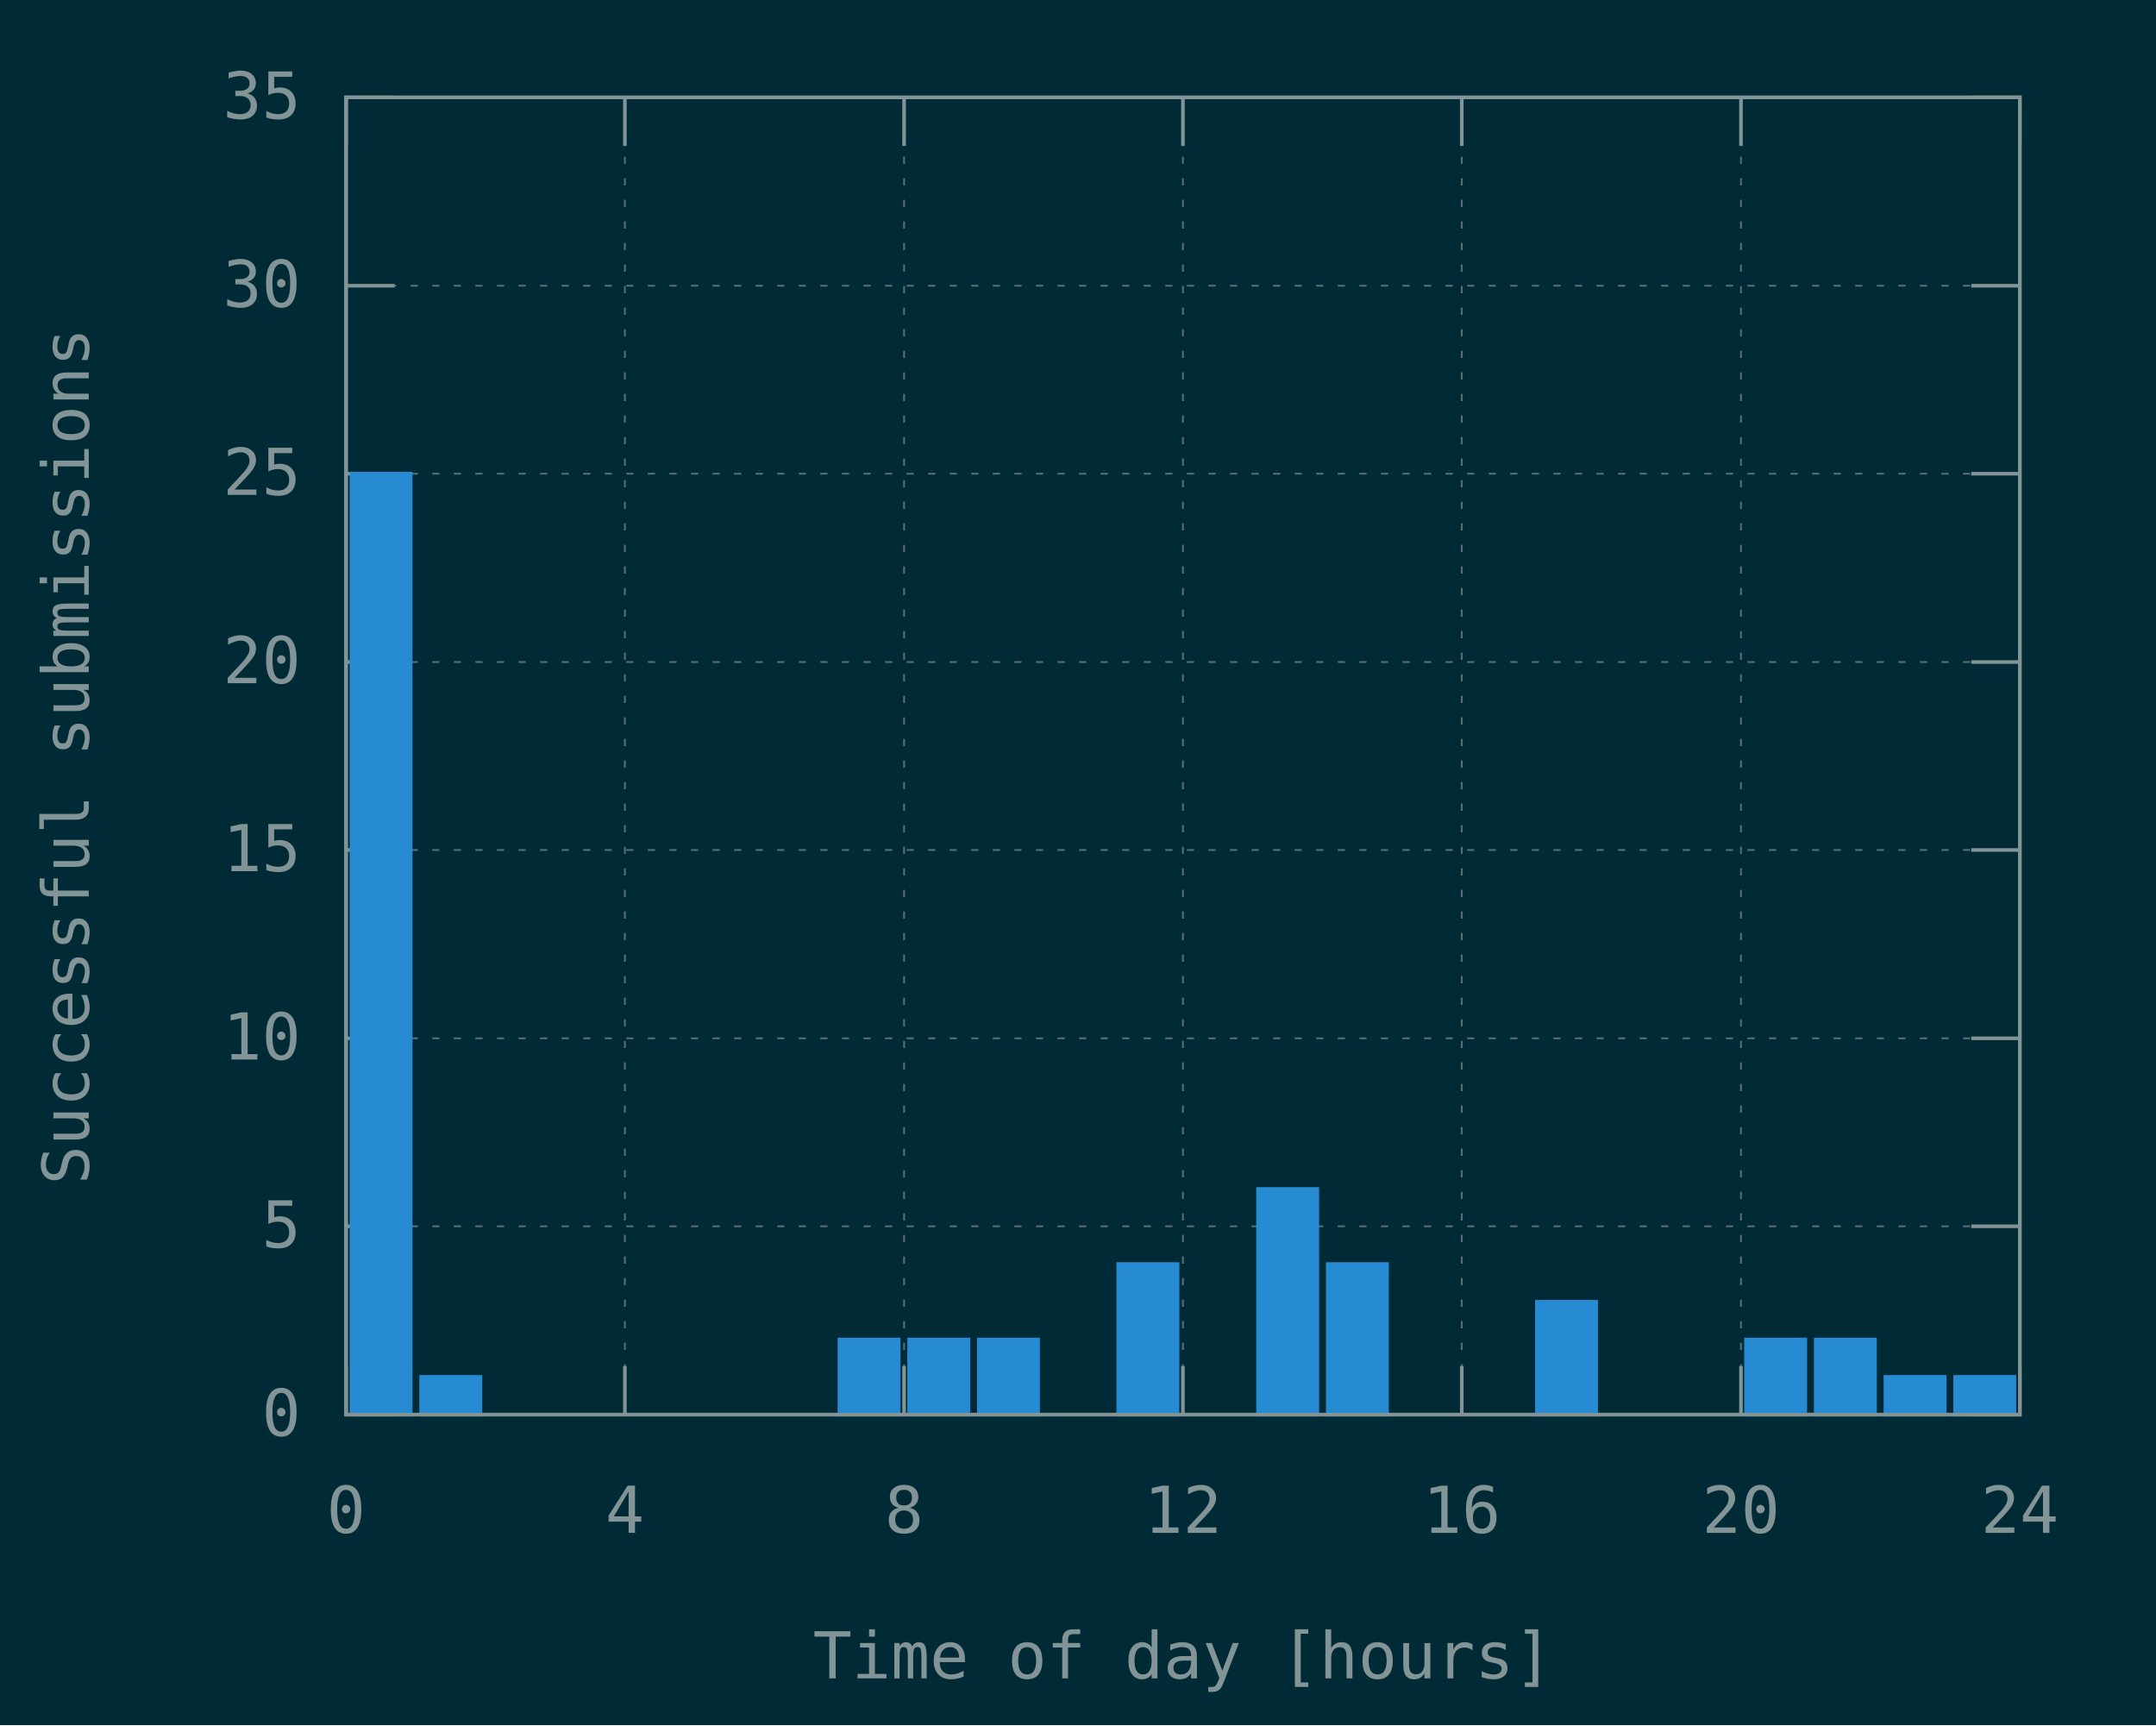
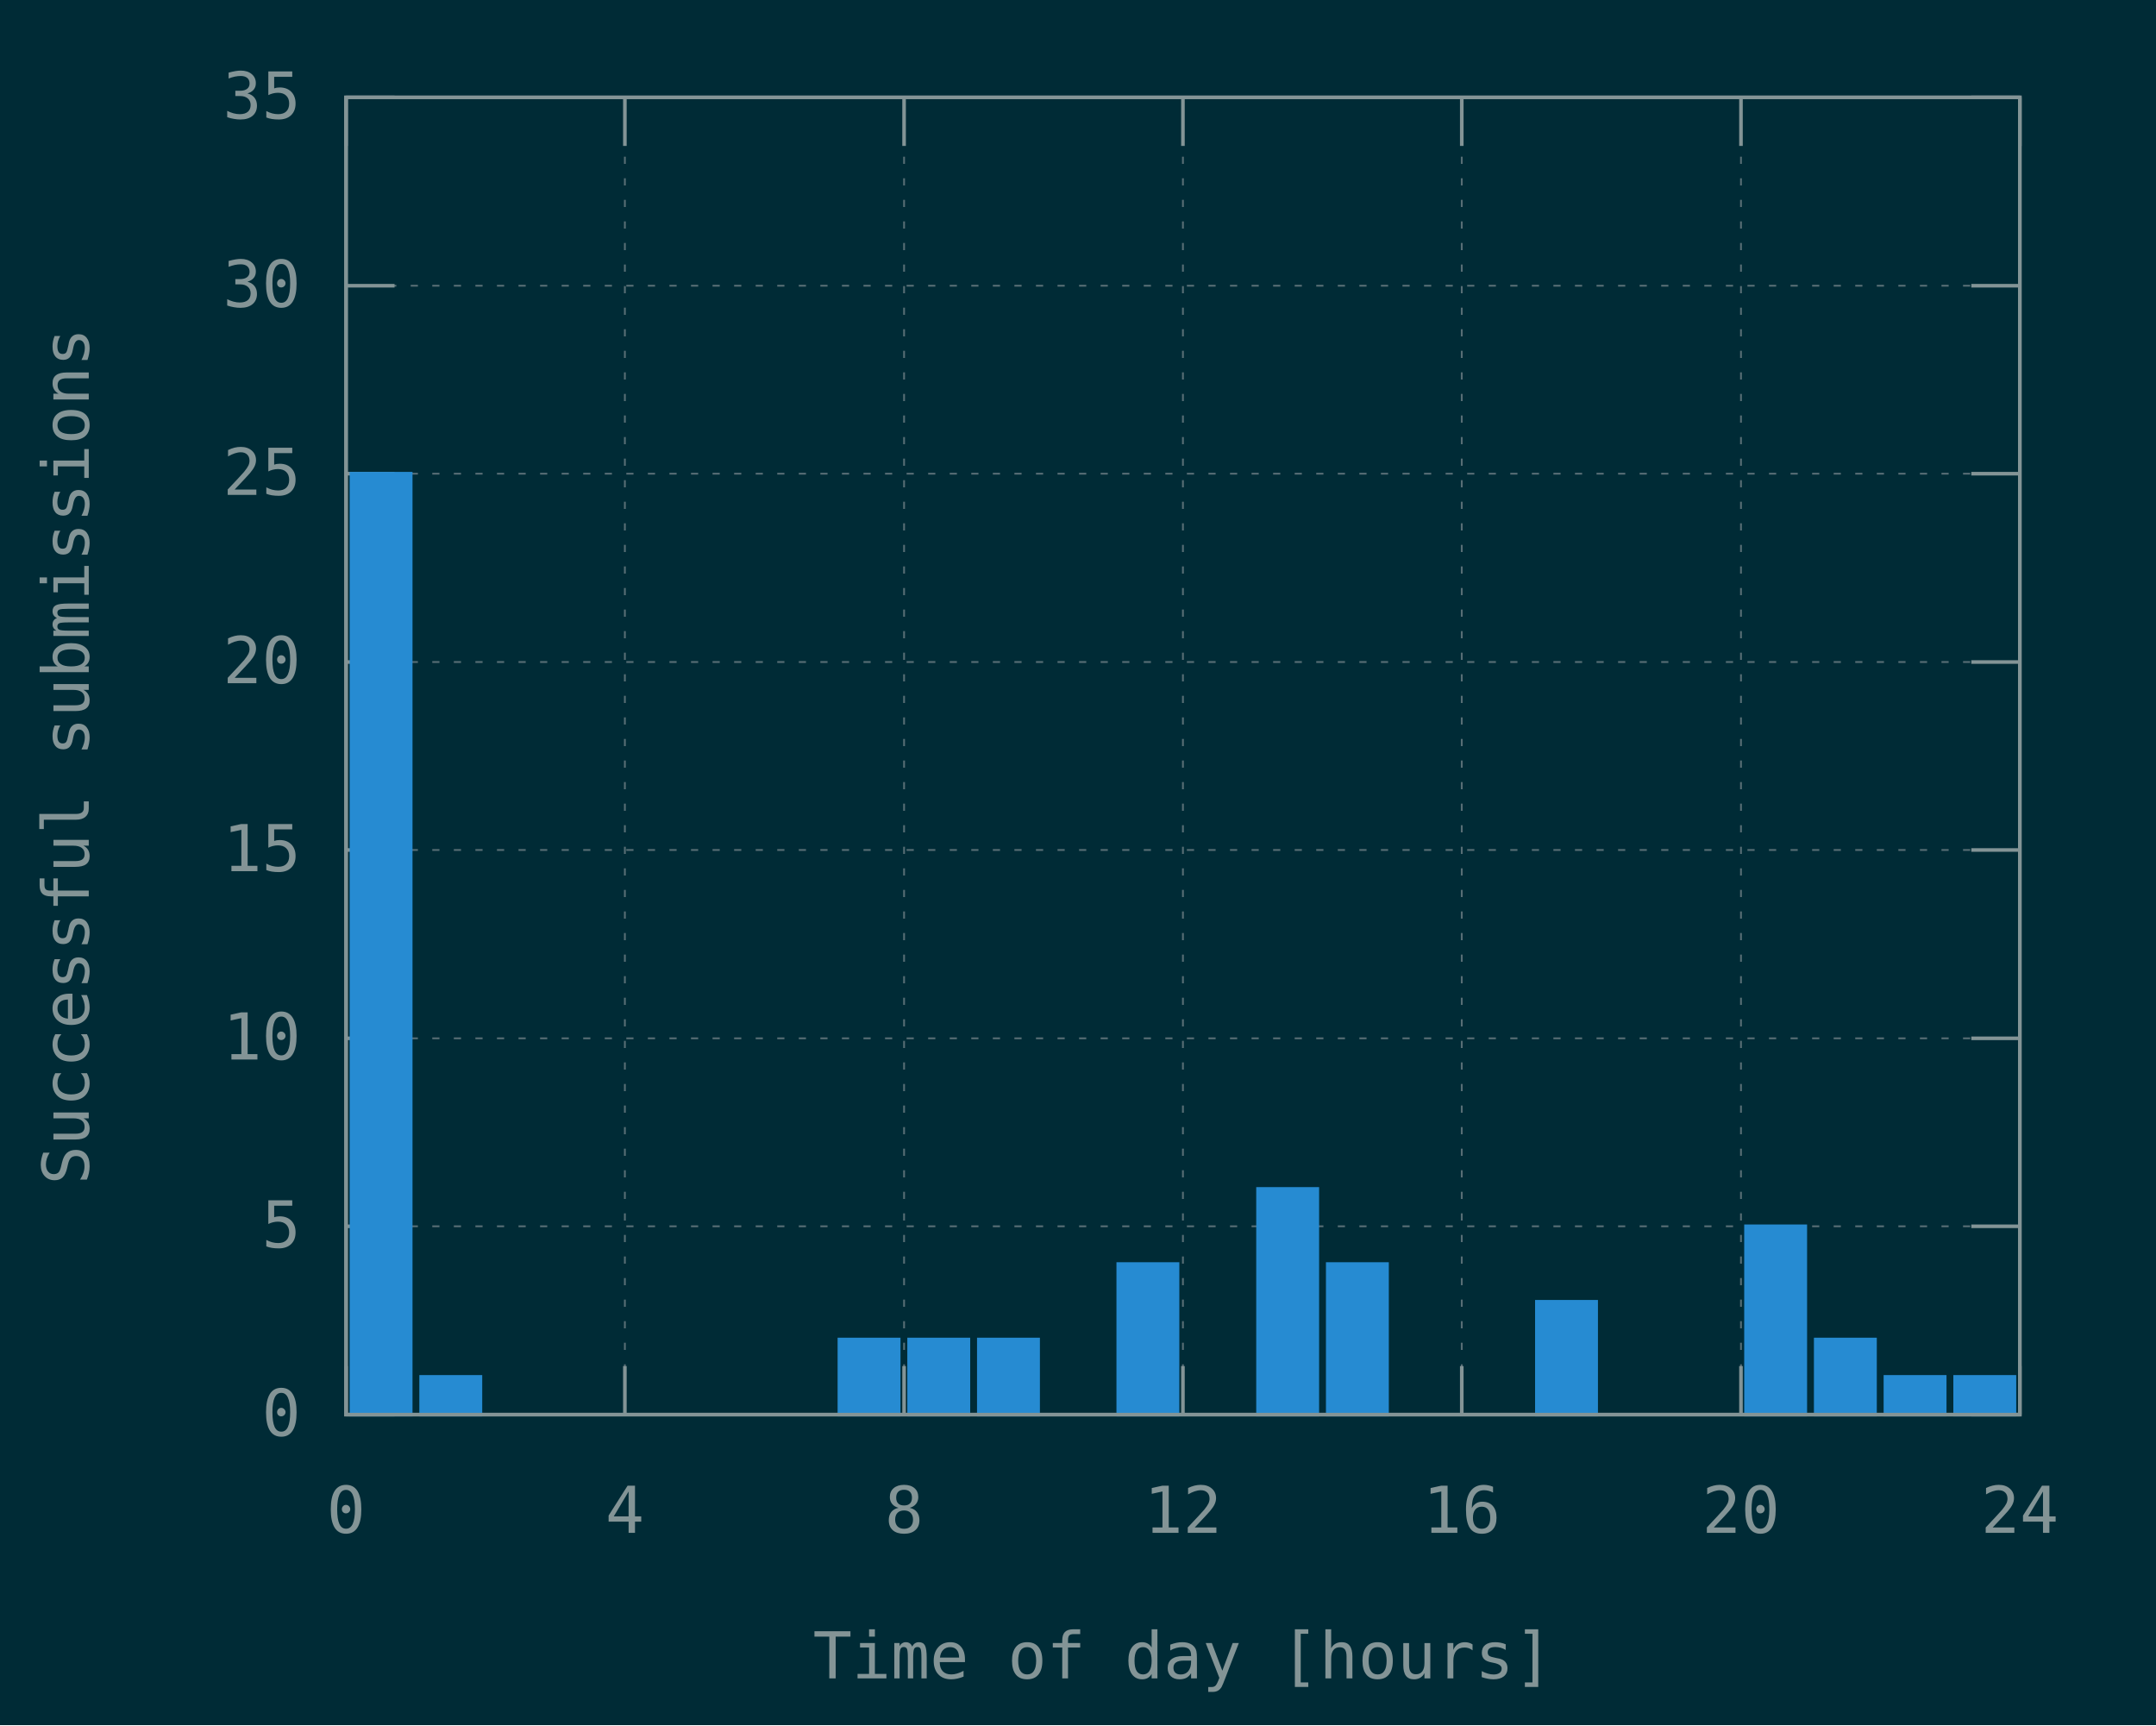
<svg xmlns="http://www.w3.org/2000/svg" xmlns:xlink="http://www.w3.org/1999/xlink" width="600" height="480" viewBox="0 0 600 480">
  <g id="gnuplot_canvas">
    <rect x="0" y="0" width="600" height="480" fill="#002b36" />
    <defs>
      <circle id="gpDot" r="0.5" stroke-width="0.5" stroke="currentColor" />
      <path id="gpPt0" stroke-width="0.148" stroke="currentColor" d="M-1,0 h2 M0,-1 v2" />
      <path id="gpPt1" stroke-width="0.148" stroke="currentColor" d="M-1,-1 L1,1 M1,-1 L-1,1" />
      <path id="gpPt2" stroke-width="0.148" stroke="currentColor" d="M-1,0 L1,0 M0,-1 L0,1 M-1,-1 L1,1 M-1,1 L1,-1" />
      <rect id="gpPt3" stroke-width="0.148" stroke="currentColor" x="-1" y="-1" width="2" height="2" />
      <rect id="gpPt4" stroke-width="0.148" stroke="currentColor" fill="currentColor" x="-1" y="-1" width="2" height="2" />
      <circle id="gpPt5" stroke-width="0.148" stroke="currentColor" cx="0" cy="0" r="1" />
      <use xlink:href="#gpPt5" id="gpPt6" fill="currentColor" stroke="none" />
      <path id="gpPt7" stroke-width="0.148" stroke="currentColor" d="M0,-1.33 L-1.33,0.67 L1.33,0.67 z" />
      <use xlink:href="#gpPt7" id="gpPt8" fill="currentColor" stroke="none" />
      <use xlink:href="#gpPt7" id="gpPt9" stroke="currentColor" transform="rotate(180)" />
      <use xlink:href="#gpPt9" id="gpPt10" fill="currentColor" stroke="none" />
      <use xlink:href="#gpPt3" id="gpPt11" stroke="currentColor" transform="rotate(45)" />
      <use xlink:href="#gpPt11" id="gpPt12" fill="currentColor" stroke="none" />
      <path id="gpPt13" stroke-width="0.148" stroke="currentColor" d="M0,1.330 L1.265,0.411 L0.782,-1.067 L-0.782,-1.076 L-1.265,0.411 z" />
      <use xlink:href="#gpPt13" id="gpPt14" fill="currentColor" stroke="none" />
      <filter id="textbox" filterUnits="objectBoundingBox" x="0" y="0" height="1" width="1">
        <feFlood flood-color="#002B36" flood-opacity="1" result="bgnd" />
        <feComposite in="SourceGraphic" in2="bgnd" operator="atop" />
      </filter>
      <filter id="greybox" filterUnits="objectBoundingBox" x="0" y="0" height="1" width="1">
        <feFlood flood-color="lightgrey" flood-opacity="1" result="grey" />
        <feComposite in="SourceGraphic" in2="grey" operator="atop" />
      </filter>
    </defs>
    <g fill="none" color="#002B36" stroke="currentColor" stroke-width="1.00" stroke-linecap="butt" stroke-linejoin="miter">
</g>
    <g fill="none" color="black" stroke="currentColor" stroke-width="1.00" stroke-linecap="butt" stroke-linejoin="miter">
</g>
    <g fill="none" color="black" stroke="rgb(131, 148, 150)" stroke-width="0.50" stroke-linecap="butt" stroke-linejoin="miter">
</g>
    <g fill="none" color="gray" stroke="currentColor" stroke-width="0.50" stroke-linecap="butt" stroke-linejoin="miter">
      <path stroke="rgb( 88, 110, 117)" stroke-dasharray="2,4" class="gridline" d="M96.3,393.6 L562.1,393.6  " />
    </g>
    <g fill="none" color="gray" stroke="rgb( 88, 110, 117)" stroke-width="1.00" stroke-linecap="butt" stroke-linejoin="miter">
</g>
    <g fill="none" color="black" stroke="currentColor" stroke-width="1.00" stroke-linecap="butt" stroke-linejoin="miter">
      <path stroke="rgb(131, 148, 150)" d="M96.3,393.6 L109.8,393.6 M562.1,393.6 L548.6,393.6  " />
      <g transform="translate(83.7,399.5)" stroke="none" fill="rgb(131,148,150)" font-family="Inconsolata" font-size="18.00" text-anchor="end">
        <text>
          <tspan font-family="Inconsolata"> 0</tspan>
        </text>
      </g>
    </g>
    <g fill="none" color="black" stroke="currentColor" stroke-width="1.00" stroke-linecap="butt" stroke-linejoin="miter">
</g>
    <g fill="none" color="black" stroke="rgb(131, 148, 150)" stroke-width="0.50" stroke-linecap="butt" stroke-linejoin="miter">
</g>
    <g fill="none" color="gray" stroke="currentColor" stroke-width="0.50" stroke-linecap="butt" stroke-linejoin="miter">
      <path stroke="rgb( 88, 110, 117)" stroke-dasharray="2,4" class="gridline" d="M96.3,341.2 L562.1,341.2  " />
    </g>
    <g fill="none" color="gray" stroke="rgb( 88, 110, 117)" stroke-width="1.00" stroke-linecap="butt" stroke-linejoin="miter">
</g>
    <g fill="none" color="black" stroke="currentColor" stroke-width="1.00" stroke-linecap="butt" stroke-linejoin="miter">
      <path stroke="rgb(131, 148, 150)" d="M96.3,341.2 L109.8,341.2 M562.1,341.2 L548.6,341.2  " />
      <g transform="translate(83.7,347.1)" stroke="none" fill="rgb(131,148,150)" font-family="Inconsolata" font-size="18.00" text-anchor="end">
        <text>
          <tspan font-family="Inconsolata"> 5</tspan>
        </text>
      </g>
    </g>
    <g fill="none" color="black" stroke="currentColor" stroke-width="1.00" stroke-linecap="butt" stroke-linejoin="miter">
</g>
    <g fill="none" color="black" stroke="rgb(131, 148, 150)" stroke-width="0.50" stroke-linecap="butt" stroke-linejoin="miter">
</g>
    <g fill="none" color="gray" stroke="currentColor" stroke-width="0.50" stroke-linecap="butt" stroke-linejoin="miter">
      <path stroke="rgb( 88, 110, 117)" stroke-dasharray="2,4" class="gridline" d="M96.3,288.9 L562.1,288.9  " />
    </g>
    <g fill="none" color="gray" stroke="rgb( 88, 110, 117)" stroke-width="1.00" stroke-linecap="butt" stroke-linejoin="miter">
</g>
    <g fill="none" color="black" stroke="currentColor" stroke-width="1.00" stroke-linecap="butt" stroke-linejoin="miter">
      <path stroke="rgb(131, 148, 150)" d="M96.3,288.9 L109.8,288.9 M562.1,288.9 L548.6,288.9  " />
      <g transform="translate(83.7,294.8)" stroke="none" fill="rgb(131,148,150)" font-family="Inconsolata" font-size="18.00" text-anchor="end">
        <text>
          <tspan font-family="Inconsolata"> 10</tspan>
        </text>
      </g>
    </g>
    <g fill="none" color="black" stroke="currentColor" stroke-width="1.00" stroke-linecap="butt" stroke-linejoin="miter">
</g>
    <g fill="none" color="black" stroke="rgb(131, 148, 150)" stroke-width="0.50" stroke-linecap="butt" stroke-linejoin="miter">
</g>
    <g fill="none" color="gray" stroke="currentColor" stroke-width="0.50" stroke-linecap="butt" stroke-linejoin="miter">
      <path stroke="rgb( 88, 110, 117)" stroke-dasharray="2,4" class="gridline" d="M96.3,236.5 L562.1,236.5  " />
    </g>
    <g fill="none" color="gray" stroke="rgb( 88, 110, 117)" stroke-width="1.00" stroke-linecap="butt" stroke-linejoin="miter">
</g>
    <g fill="none" color="black" stroke="currentColor" stroke-width="1.00" stroke-linecap="butt" stroke-linejoin="miter">
      <path stroke="rgb(131, 148, 150)" d="M96.3,236.5 L109.8,236.5 M562.1,236.5 L548.6,236.5  " />
      <g transform="translate(83.7,242.4)" stroke="none" fill="rgb(131,148,150)" font-family="Inconsolata" font-size="18.00" text-anchor="end">
        <text>
          <tspan font-family="Inconsolata"> 15</tspan>
        </text>
      </g>
    </g>
    <g fill="none" color="black" stroke="currentColor" stroke-width="1.00" stroke-linecap="butt" stroke-linejoin="miter">
</g>
    <g fill="none" color="black" stroke="rgb(131, 148, 150)" stroke-width="0.50" stroke-linecap="butt" stroke-linejoin="miter">
</g>
    <g fill="none" color="gray" stroke="currentColor" stroke-width="0.50" stroke-linecap="butt" stroke-linejoin="miter">
      <path stroke="rgb( 88, 110, 117)" stroke-dasharray="2,4" class="gridline" d="M96.3,184.2 L562.1,184.2  " />
    </g>
    <g fill="none" color="gray" stroke="rgb( 88, 110, 117)" stroke-width="1.00" stroke-linecap="butt" stroke-linejoin="miter">
</g>
    <g fill="none" color="black" stroke="currentColor" stroke-width="1.00" stroke-linecap="butt" stroke-linejoin="miter">
      <path stroke="rgb(131, 148, 150)" d="M96.3,184.2 L109.8,184.2 M562.1,184.2 L548.6,184.2  " />
      <g transform="translate(83.7,190.1)" stroke="none" fill="rgb(131,148,150)" font-family="Inconsolata" font-size="18.00" text-anchor="end">
        <text>
          <tspan font-family="Inconsolata"> 20</tspan>
        </text>
      </g>
    </g>
    <g fill="none" color="black" stroke="currentColor" stroke-width="1.00" stroke-linecap="butt" stroke-linejoin="miter">
</g>
    <g fill="none" color="black" stroke="rgb(131, 148, 150)" stroke-width="0.50" stroke-linecap="butt" stroke-linejoin="miter">
</g>
    <g fill="none" color="gray" stroke="currentColor" stroke-width="0.50" stroke-linecap="butt" stroke-linejoin="miter">
      <path stroke="rgb( 88, 110, 117)" stroke-dasharray="2,4" class="gridline" d="M96.3,131.8 L562.1,131.8  " />
    </g>
    <g fill="none" color="gray" stroke="rgb( 88, 110, 117)" stroke-width="1.00" stroke-linecap="butt" stroke-linejoin="miter">
</g>
    <g fill="none" color="black" stroke="currentColor" stroke-width="1.00" stroke-linecap="butt" stroke-linejoin="miter">
      <path stroke="rgb(131, 148, 150)" d="M96.3,131.8 L109.8,131.8 M562.1,131.8 L548.6,131.8  " />
      <g transform="translate(83.7,137.7)" stroke="none" fill="rgb(131,148,150)" font-family="Inconsolata" font-size="18.00" text-anchor="end">
        <text>
          <tspan font-family="Inconsolata"> 25</tspan>
        </text>
      </g>
    </g>
    <g fill="none" color="black" stroke="currentColor" stroke-width="1.00" stroke-linecap="butt" stroke-linejoin="miter">
</g>
    <g fill="none" color="black" stroke="rgb(131, 148, 150)" stroke-width="0.50" stroke-linecap="butt" stroke-linejoin="miter">
</g>
    <g fill="none" color="gray" stroke="currentColor" stroke-width="0.50" stroke-linecap="butt" stroke-linejoin="miter">
      <path stroke="rgb( 88, 110, 117)" stroke-dasharray="2,4" class="gridline" d="M96.3,79.5 L562.1,79.5  " />
    </g>
    <g fill="none" color="gray" stroke="rgb( 88, 110, 117)" stroke-width="1.00" stroke-linecap="butt" stroke-linejoin="miter">
</g>
    <g fill="none" color="black" stroke="currentColor" stroke-width="1.00" stroke-linecap="butt" stroke-linejoin="miter">
      <path stroke="rgb(131, 148, 150)" d="M96.3,79.5 L109.8,79.5 M562.1,79.5 L548.6,79.5  " />
      <g transform="translate(83.7,85.4)" stroke="none" fill="rgb(131,148,150)" font-family="Inconsolata" font-size="18.00" text-anchor="end">
        <text>
          <tspan font-family="Inconsolata"> 30</tspan>
        </text>
      </g>
    </g>
    <g fill="none" color="black" stroke="currentColor" stroke-width="1.00" stroke-linecap="butt" stroke-linejoin="miter">
</g>
    <g fill="none" color="black" stroke="rgb(131, 148, 150)" stroke-width="0.50" stroke-linecap="butt" stroke-linejoin="miter">
</g>
    <g fill="none" color="gray" stroke="currentColor" stroke-width="0.50" stroke-linecap="butt" stroke-linejoin="miter">
      <path stroke="rgb( 88, 110, 117)" stroke-dasharray="2,4" class="gridline" d="M96.3,27.1 L562.1,27.1  " />
    </g>
    <g fill="none" color="gray" stroke="rgb( 88, 110, 117)" stroke-width="1.00" stroke-linecap="butt" stroke-linejoin="miter">
</g>
    <g fill="none" color="black" stroke="currentColor" stroke-width="1.00" stroke-linecap="butt" stroke-linejoin="miter">
      <path stroke="rgb(131, 148, 150)" d="M96.3,27.1 L109.8,27.1 M562.1,27.1 L548.6,27.1  " />
      <g transform="translate(83.7,33.0)" stroke="none" fill="rgb(131,148,150)" font-family="Inconsolata" font-size="18.00" text-anchor="end">
        <text>
          <tspan font-family="Inconsolata"> 35</tspan>
        </text>
      </g>
    </g>
    <g fill="none" color="black" stroke="currentColor" stroke-width="1.00" stroke-linecap="butt" stroke-linejoin="miter">
</g>
    <g fill="none" color="black" stroke="rgb(131, 148, 150)" stroke-width="0.50" stroke-linecap="butt" stroke-linejoin="miter">
</g>
    <g fill="none" color="gray" stroke="currentColor" stroke-width="0.50" stroke-linecap="butt" stroke-linejoin="miter">
      <path stroke="rgb( 88, 110, 117)" stroke-dasharray="2,4" class="gridline" d="M96.3,393.6 L96.3,27.1  " />
    </g>
    <g fill="none" color="gray" stroke="rgb( 88, 110, 117)" stroke-width="1.00" stroke-linecap="butt" stroke-linejoin="miter">
</g>
    <g fill="none" color="black" stroke="currentColor" stroke-width="1.00" stroke-linecap="butt" stroke-linejoin="miter">
      <path stroke="rgb(131, 148, 150)" d="M96.3,393.6 L96.3,380.1 M96.3,27.1 L96.3,40.6  " />
      <g transform="translate(96.3,426.5)" stroke="none" fill="rgb(131,148,150)" font-family="Inconsolata" font-size="18.00" text-anchor="middle">
        <text>
          <tspan font-family="Inconsolata"> 0</tspan>
        </text>
      </g>
    </g>
    <g fill="none" color="black" stroke="currentColor" stroke-width="1.00" stroke-linecap="butt" stroke-linejoin="miter">
</g>
    <g fill="none" color="black" stroke="rgb(131, 148, 150)" stroke-width="0.50" stroke-linecap="butt" stroke-linejoin="miter">
</g>
    <g fill="none" color="gray" stroke="currentColor" stroke-width="0.50" stroke-linecap="butt" stroke-linejoin="miter">
      <path stroke="rgb( 88, 110, 117)" stroke-dasharray="2,4" class="gridline" d="M173.9,393.6 L173.9,27.1  " />
    </g>
    <g fill="none" color="gray" stroke="rgb( 88, 110, 117)" stroke-width="1.00" stroke-linecap="butt" stroke-linejoin="miter">
</g>
    <g fill="none" color="black" stroke="currentColor" stroke-width="1.00" stroke-linecap="butt" stroke-linejoin="miter">
      <path stroke="rgb(131, 148, 150)" d="M173.9,393.6 L173.9,380.1 M173.9,27.1 L173.9,40.6  " />
      <g transform="translate(173.9,426.5)" stroke="none" fill="rgb(131,148,150)" font-family="Inconsolata" font-size="18.00" text-anchor="middle">
        <text>
          <tspan font-family="Inconsolata"> 4</tspan>
        </text>
      </g>
    </g>
    <g fill="none" color="black" stroke="currentColor" stroke-width="1.00" stroke-linecap="butt" stroke-linejoin="miter">
</g>
    <g fill="none" color="black" stroke="rgb(131, 148, 150)" stroke-width="0.50" stroke-linecap="butt" stroke-linejoin="miter">
</g>
    <g fill="none" color="gray" stroke="currentColor" stroke-width="0.50" stroke-linecap="butt" stroke-linejoin="miter">
      <path stroke="rgb( 88, 110, 117)" stroke-dasharray="2,4" class="gridline" d="M251.6,393.6 L251.6,27.1  " />
    </g>
    <g fill="none" color="gray" stroke="rgb( 88, 110, 117)" stroke-width="1.00" stroke-linecap="butt" stroke-linejoin="miter">
</g>
    <g fill="none" color="black" stroke="currentColor" stroke-width="1.00" stroke-linecap="butt" stroke-linejoin="miter">
      <path stroke="rgb(131, 148, 150)" d="M251.6,393.6 L251.6,380.1 M251.6,27.1 L251.6,40.6  " />
      <g transform="translate(251.6,426.5)" stroke="none" fill="rgb(131,148,150)" font-family="Inconsolata" font-size="18.00" text-anchor="middle">
        <text>
          <tspan font-family="Inconsolata"> 8</tspan>
        </text>
      </g>
    </g>
    <g fill="none" color="black" stroke="currentColor" stroke-width="1.00" stroke-linecap="butt" stroke-linejoin="miter">
</g>
    <g fill="none" color="black" stroke="rgb(131, 148, 150)" stroke-width="0.50" stroke-linecap="butt" stroke-linejoin="miter">
</g>
    <g fill="none" color="gray" stroke="currentColor" stroke-width="0.50" stroke-linecap="butt" stroke-linejoin="miter">
      <path stroke="rgb( 88, 110, 117)" stroke-dasharray="2,4" class="gridline" d="M329.2,393.6 L329.2,27.1  " />
    </g>
    <g fill="none" color="gray" stroke="rgb( 88, 110, 117)" stroke-width="1.00" stroke-linecap="butt" stroke-linejoin="miter">
</g>
    <g fill="none" color="black" stroke="currentColor" stroke-width="1.00" stroke-linecap="butt" stroke-linejoin="miter">
      <path stroke="rgb(131, 148, 150)" d="M329.2,393.6 L329.2,380.1 M329.2,27.1 L329.2,40.6  " />
      <g transform="translate(329.2,426.5)" stroke="none" fill="rgb(131,148,150)" font-family="Inconsolata" font-size="18.00" text-anchor="middle">
        <text>
          <tspan font-family="Inconsolata"> 12</tspan>
        </text>
      </g>
    </g>
    <g fill="none" color="black" stroke="currentColor" stroke-width="1.00" stroke-linecap="butt" stroke-linejoin="miter">
</g>
    <g fill="none" color="black" stroke="rgb(131, 148, 150)" stroke-width="0.50" stroke-linecap="butt" stroke-linejoin="miter">
</g>
    <g fill="none" color="gray" stroke="currentColor" stroke-width="0.50" stroke-linecap="butt" stroke-linejoin="miter">
      <path stroke="rgb( 88, 110, 117)" stroke-dasharray="2,4" class="gridline" d="M406.8,393.6 L406.8,27.1  " />
    </g>
    <g fill="none" color="gray" stroke="rgb( 88, 110, 117)" stroke-width="1.00" stroke-linecap="butt" stroke-linejoin="miter">
</g>
    <g fill="none" color="black" stroke="currentColor" stroke-width="1.00" stroke-linecap="butt" stroke-linejoin="miter">
      <path stroke="rgb(131, 148, 150)" d="M406.8,393.6 L406.8,380.1 M406.8,27.1 L406.8,40.6  " />
      <g transform="translate(406.8,426.5)" stroke="none" fill="rgb(131,148,150)" font-family="Inconsolata" font-size="18.00" text-anchor="middle">
        <text>
          <tspan font-family="Inconsolata"> 16</tspan>
        </text>
      </g>
    </g>
    <g fill="none" color="black" stroke="currentColor" stroke-width="1.00" stroke-linecap="butt" stroke-linejoin="miter">
</g>
    <g fill="none" color="black" stroke="rgb(131, 148, 150)" stroke-width="0.50" stroke-linecap="butt" stroke-linejoin="miter">
</g>
    <g fill="none" color="gray" stroke="currentColor" stroke-width="0.50" stroke-linecap="butt" stroke-linejoin="miter">
      <path stroke="rgb( 88, 110, 117)" stroke-dasharray="2,4" class="gridline" d="M484.5,393.6 L484.5,40.6 L484.5,27.1  " />
    </g>
    <g fill="none" color="gray" stroke="rgb( 88, 110, 117)" stroke-width="1.00" stroke-linecap="butt" stroke-linejoin="miter">
</g>
    <g fill="none" color="black" stroke="currentColor" stroke-width="1.00" stroke-linecap="butt" stroke-linejoin="miter">
      <path stroke="rgb(131, 148, 150)" d="M484.5,393.6 L484.5,380.1 M484.5,27.1 L484.5,40.6  " />
      <g transform="translate(484.5,426.5)" stroke="none" fill="rgb(131,148,150)" font-family="Inconsolata" font-size="18.00" text-anchor="middle">
        <text>
          <tspan font-family="Inconsolata"> 20</tspan>
        </text>
      </g>
    </g>
    <g fill="none" color="black" stroke="currentColor" stroke-width="1.00" stroke-linecap="butt" stroke-linejoin="miter">
</g>
    <g fill="none" color="black" stroke="rgb(131, 148, 150)" stroke-width="0.50" stroke-linecap="butt" stroke-linejoin="miter">
</g>
    <g fill="none" color="gray" stroke="currentColor" stroke-width="0.50" stroke-linecap="butt" stroke-linejoin="miter">
      <path stroke="rgb( 88, 110, 117)" stroke-dasharray="2,4" class="gridline" d="M562.1,393.6 L562.1,27.1  " />
    </g>
    <g fill="none" color="gray" stroke="rgb( 88, 110, 117)" stroke-width="1.00" stroke-linecap="butt" stroke-linejoin="miter">
</g>
    <g fill="none" color="black" stroke="currentColor" stroke-width="1.00" stroke-linecap="butt" stroke-linejoin="miter">
      <path stroke="rgb(131, 148, 150)" d="M562.1,393.6 L562.1,380.1 M562.1,27.1 L562.1,40.6  " />
      <g transform="translate(562.1,426.5)" stroke="none" fill="rgb(131,148,150)" font-family="Inconsolata" font-size="18.00" text-anchor="middle">
        <text>
          <tspan font-family="Inconsolata"> 24</tspan>
        </text>
      </g>
    </g>
    <g fill="none" color="black" stroke="currentColor" stroke-width="1.00" stroke-linecap="butt" stroke-linejoin="miter">
</g>
    <g fill="none" color="black" stroke="currentColor" stroke-width="1.00" stroke-linecap="butt" stroke-linejoin="miter">
      <path stroke="rgb(131, 148, 150)" d="M96.3,27.1 L96.3,393.6 L562.1,393.6 L562.1,27.1 L96.3,27.1 Z  " />
    </g>
    <g fill="none" color="black" stroke="currentColor" stroke-width="1.00" stroke-linecap="butt" stroke-linejoin="miter">
      <g transform="translate(24.7,210.4) rotate(270)" stroke="none" fill="rgb(131,148,150)" font-family="Inconsolata" font-size="18.00" text-anchor="middle">
        <text>
          <tspan font-family="Inconsolata">Successful submissions</tspan>
        </text>
      </g>
    </g>
    <g fill="none" color="black" stroke="currentColor" stroke-width="1.00" stroke-linecap="butt" stroke-linejoin="miter">
      <g transform="translate(329.2,467.0)" stroke="none" fill="rgb(131,148,150)" font-family="Inconsolata" font-size="18.00" text-anchor="middle">
        <text>
          <tspan font-family="Inconsolata">Time of day [hours]</tspan>
        </text>
      </g>
    </g>
    <g fill="none" color="black" stroke="currentColor" stroke-width="1.00" stroke-linecap="butt" stroke-linejoin="miter">
</g>
    <g id="gnuplot_plot_1">
      <g fill="none" color="black" stroke="currentColor" stroke-width="1.00" stroke-linecap="butt" stroke-linejoin="miter">
        <g stroke="none" shape-rendering="crispEdges">
          <polygon fill="rgb( 38, 139, 210)" points="97.8,393.6 114.4,393.6 114.4,131.7 97.8,131.7 " />
        </g>
        <path stroke="rgb( 38, 139, 210)" d="M97.8,393.6 L97.8,131.8 L114.3,131.8 L114.3,393.6 L97.8,393.6 Z  " />
        <g stroke="none" shape-rendering="crispEdges">
          <polygon fill="rgb( 38, 139, 210)" points="117.2,393.6 133.8,393.6 133.8,383.0 117.2,383.0 " />
        </g>
        <path stroke="rgb( 38, 139, 210)" d="M117.2,393.6 L117.2,383.1 L133.7,383.1 L133.7,393.6 L117.2,393.6 Z  " />
        <g stroke="none" shape-rendering="crispEdges">
          <polygon fill="rgb( 38, 139, 210)" points="233.6,393.6 250.2,393.6 250.2,372.6 233.6,372.6 " />
        </g>
        <path stroke="rgb( 38, 139, 210)" d="M233.6,393.6 L233.6,372.7 L250.1,372.7 L250.1,393.6 L233.6,393.6 Z  " />
        <g stroke="none" shape-rendering="crispEdges">
          <polygon fill="rgb( 38, 139, 210)" points="253.0,393.6 269.6,393.6 269.6,372.6 253.0,372.6 " />
        </g>
        <path stroke="rgb( 38, 139, 210)" d="M253.0,393.6 L253.0,372.7 L269.5,372.7 L269.5,393.6 L253.0,393.6 Z  " />
        <g stroke="none" shape-rendering="crispEdges">
          <polygon fill="rgb( 38, 139, 210)" points="272.4,393.6 289.0,393.6 289.0,372.6 272.4,372.6 " />
        </g>
        <path stroke="rgb( 38, 139, 210)" d="M272.4,393.6 L272.4,372.7 L288.9,372.7 L288.9,393.6 L272.4,393.6 Z  " />
        <g stroke="none" shape-rendering="crispEdges">
          <polygon fill="rgb( 38, 139, 210)" points="311.2,393.6 327.8,393.6 327.8,351.6 311.2,351.6 " />
        </g>
        <path stroke="rgb( 38, 139, 210)" d="M311.2,393.6 L311.2,351.7 L327.7,351.7 L327.7,393.6 L311.2,393.6 Z  " />
        <g stroke="none" shape-rendering="crispEdges">
          <polygon fill="rgb( 38, 139, 210)" points="350.1,393.6 366.7,393.6 366.7,330.7 350.1,330.7 " />
        </g>
        <path stroke="rgb( 38, 139, 210)" d="M350.1,393.6 L350.1,330.8 L366.6,330.8 L366.6,393.6 L350.1,393.6 Z  " />
        <g stroke="none" shape-rendering="crispEdges">
          <polygon fill="rgb( 38, 139, 210)" points="369.5,393.6 386.1,393.6 386.1,351.6 369.5,351.6 " />
        </g>
        <path stroke="rgb( 38, 139, 210)" d="M369.5,393.6 L369.5,351.7 L386.0,351.7 L386.0,393.6 L369.5,393.6 Z  " />
        <g stroke="none" shape-rendering="crispEdges">
          <polygon fill="rgb( 38, 139, 210)" points="427.7,393.6 444.3,393.6 444.3,362.1 427.7,362.1 " />
        </g>
        <path stroke="rgb( 38, 139, 210)" d="M427.7,393.6 L427.7,362.2 L444.2,362.2 L444.2,393.6 L427.7,393.6 Z  " />
        <g stroke="none" shape-rendering="crispEdges">
-           <polygon fill="rgb( 38, 139, 210)" points="485.9,393.6 502.5,393.6 502.5,372.6 485.9,372.6 " />
-         </g>
-         <path stroke="rgb( 38, 139, 210)" d="M485.9,393.6 L485.9,372.7 L502.4,372.7 L502.4,393.6 L485.9,393.6 Z  " />
+           <polygon fill="rgb( 38, 139, 210)" points="485.9,393.6 502.5,393.6 502.5,341.1 485.9,341.1 " />
+         </g>
+         <path stroke="rgb( 38, 139, 210)" d="M485.9,393.6 L485.9,341.2 L502.4,341.2 L502.4,393.6 L485.9,393.6 Z  " />
        <g stroke="none" shape-rendering="crispEdges">
          <polygon fill="rgb( 38, 139, 210)" points="505.3,393.6 521.9,393.6 521.9,372.6 505.3,372.6 " />
        </g>
        <path stroke="rgb( 38, 139, 210)" d="M505.3,393.6 L505.3,372.7 L521.8,372.7 L521.8,393.6 L505.3,393.6 Z  " />
        <g stroke="none" shape-rendering="crispEdges">
          <polygon fill="rgb( 38, 139, 210)" points="524.7,393.6 541.3,393.6 541.3,383.0 524.7,383.0 " />
        </g>
        <path stroke="rgb( 38, 139, 210)" d="M524.7,393.6 L524.7,383.1 L541.2,383.1 L541.2,393.6 L524.7,393.6 Z  " />
        <g stroke="none" shape-rendering="crispEdges">
          <polygon fill="rgb( 38, 139, 210)" points="544.1,393.6 560.7,393.6 560.7,383.0 544.1,383.0 " />
        </g>
        <path stroke="rgb( 38, 139, 210)" d="M544.1,393.6 L544.1,383.1 L560.6,383.1 L560.6,393.6 L544.1,393.6 Z  " />
      </g>
    </g>
    <g fill="none" color="#002B36" stroke="rgb( 38, 139, 210)" stroke-width="2.00" stroke-linecap="butt" stroke-linejoin="miter">
</g>
    <g fill="none" color="black" stroke="currentColor" stroke-width="2.00" stroke-linecap="butt" stroke-linejoin="miter">
</g>
    <g fill="none" color="black" stroke="black" stroke-width="1.00" stroke-linecap="butt" stroke-linejoin="miter">
</g>
    <g fill="none" color="black" stroke="currentColor" stroke-width="1.00" stroke-linecap="butt" stroke-linejoin="miter">
      <path stroke="rgb(131, 148, 150)" d="M96.3,27.1 L96.3,393.6 L562.1,393.6 L562.1,27.1 L96.3,27.1 Z  " />
    </g>
    <g fill="none" color="black" stroke="currentColor" stroke-width="1.00" stroke-linecap="butt" stroke-linejoin="miter">
</g>
  </g>
</svg>
